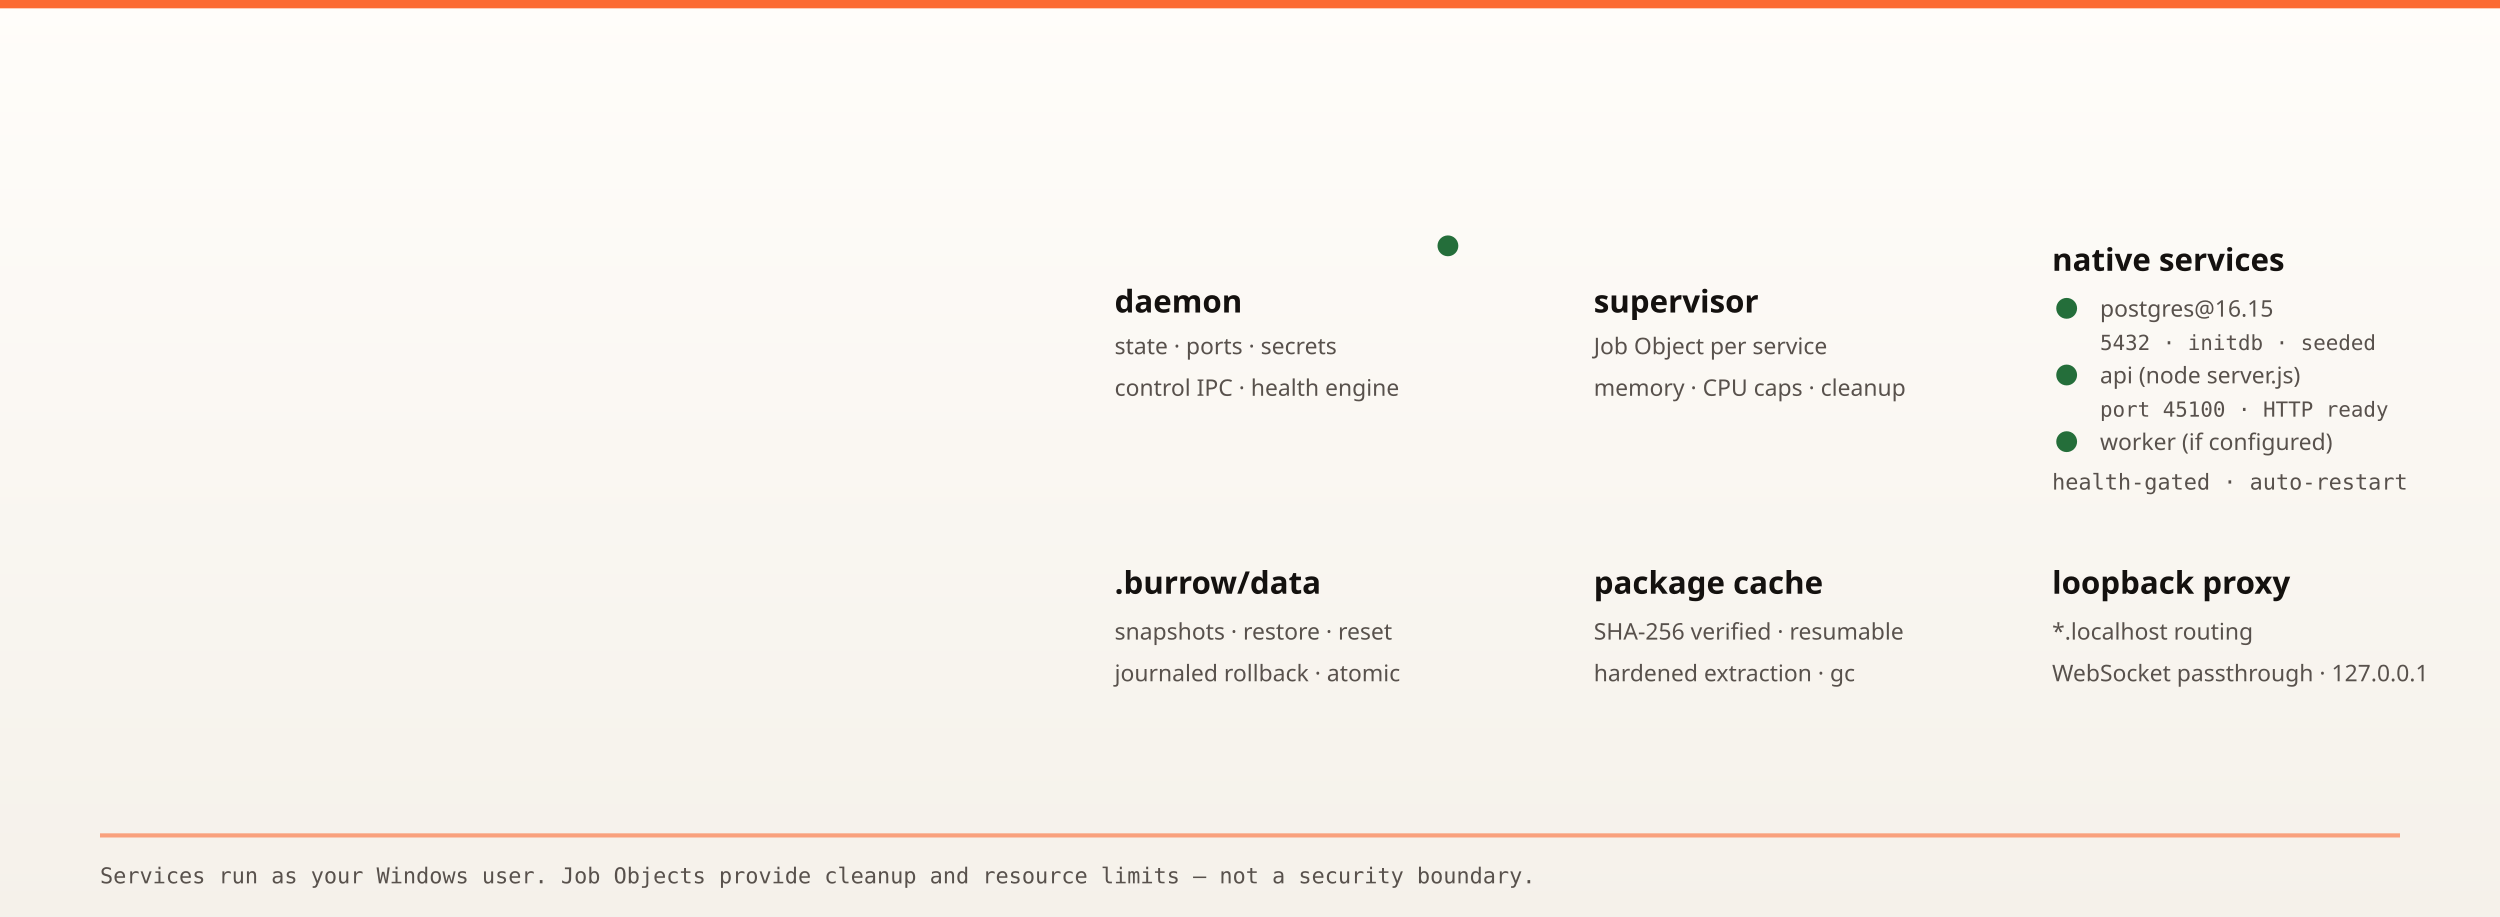
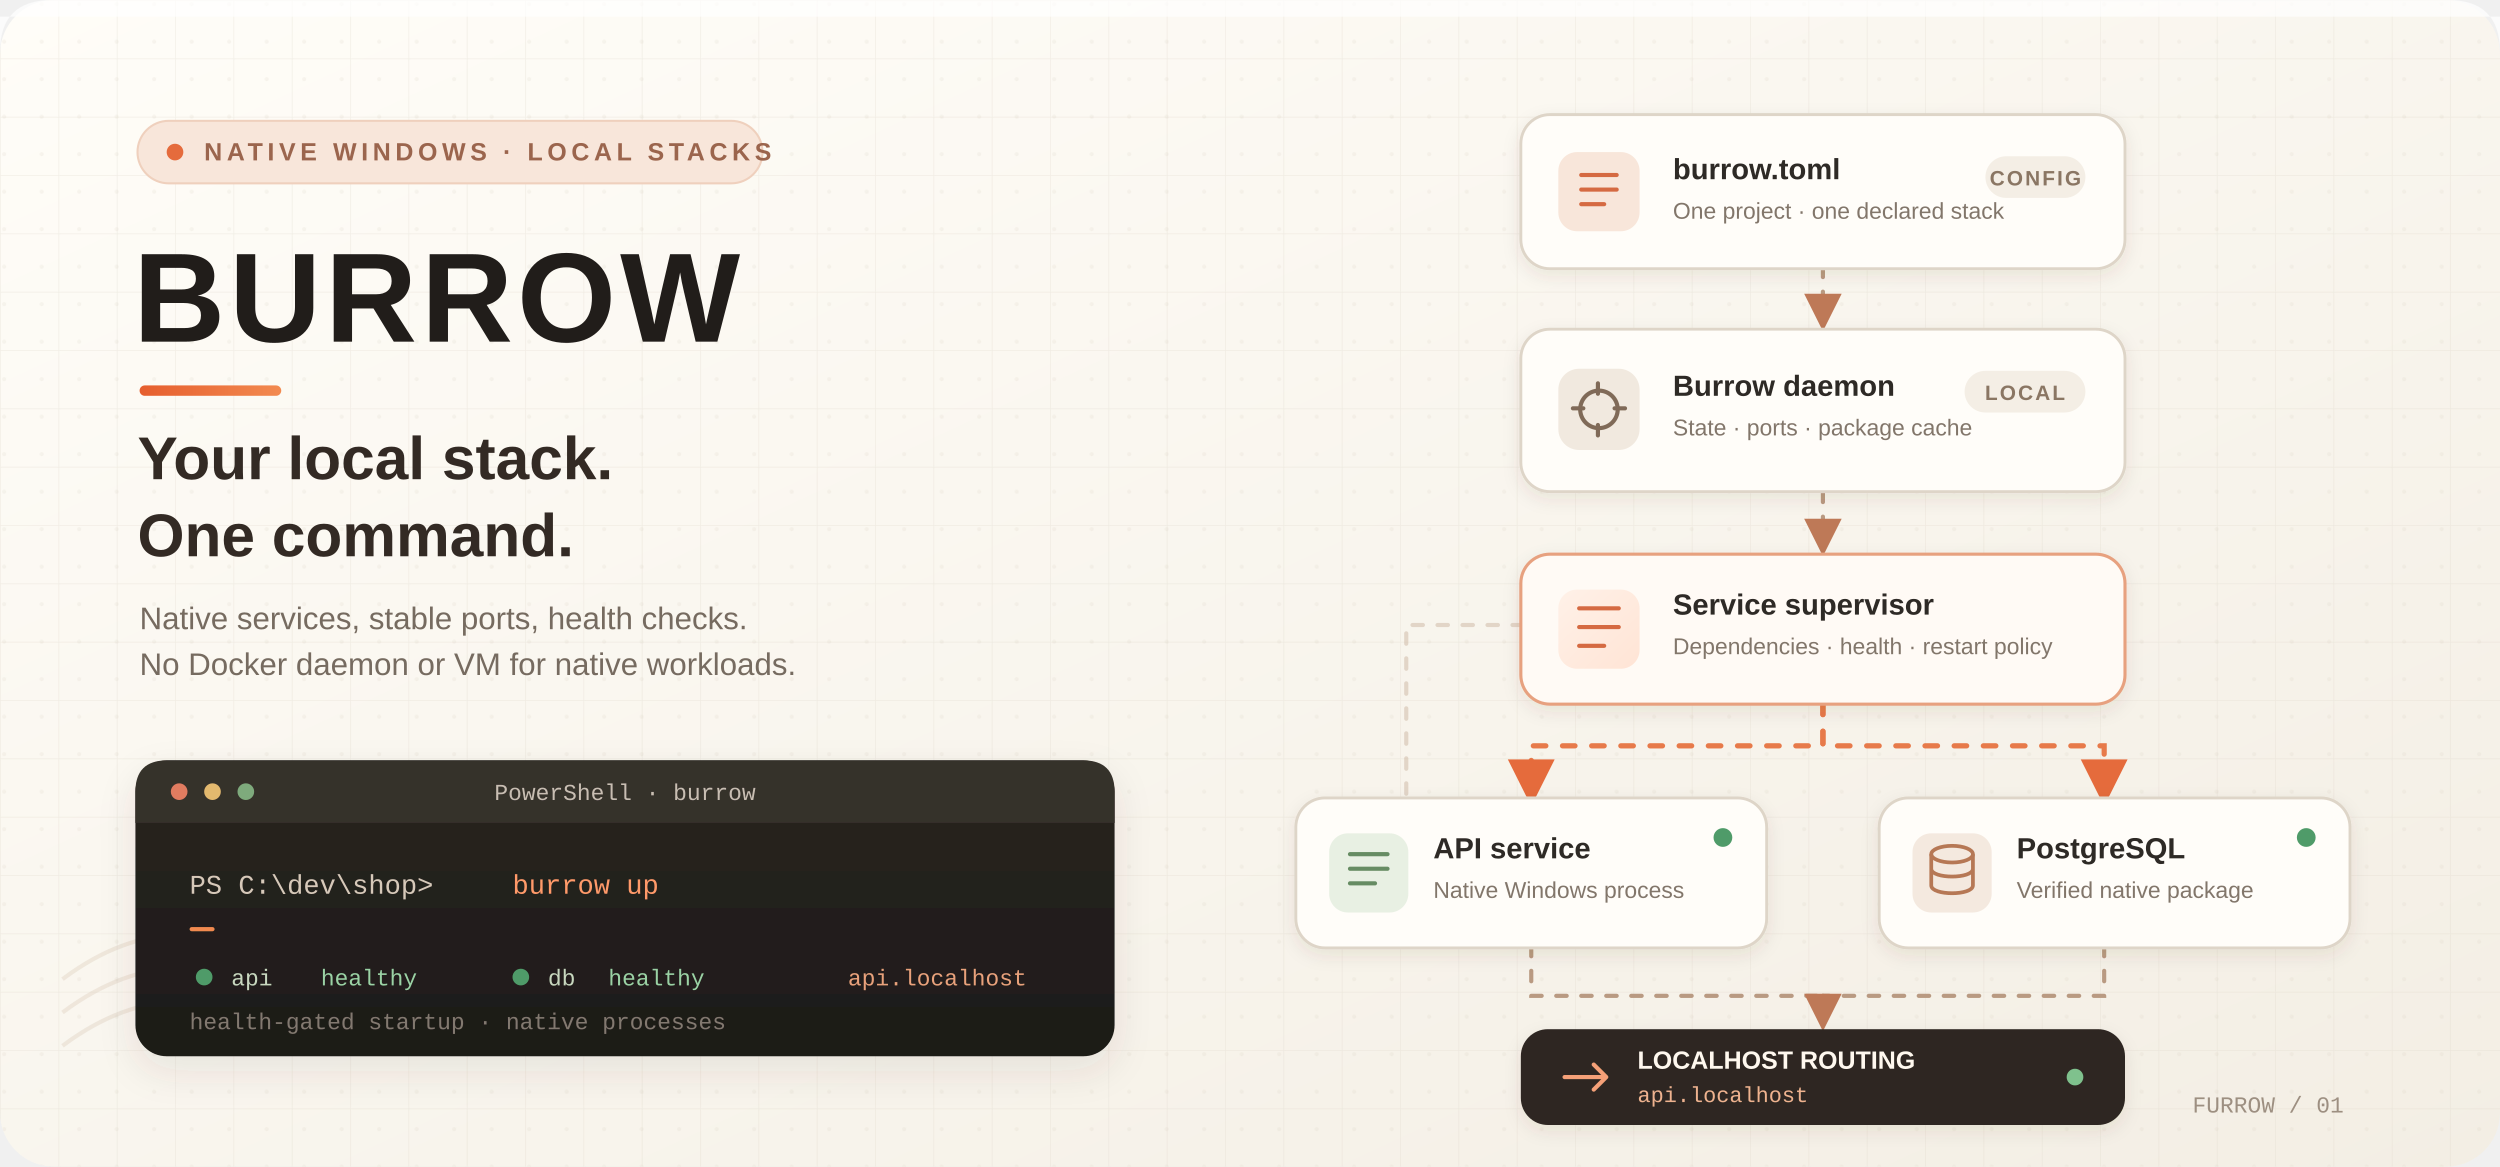
- <svg xmlns="http://www.w3.org/2000/svg" viewBox="0 0 1200 440" width="1200" height="440" role="img" aria-labelledby="hero-title hero-desc">
+ <svg xmlns="http://www.w3.org/2000/svg" viewBox="0 0 1200 560" width="1200" height="560" role="img" aria-labelledby="burrow-title burrow-desc">
  <defs>
-     <linearGradient id="paper" x1="0" y1="0" x2="0" y2="1">
-       <stop offset="0%" stop-color="#fffdfa" />
-       <stop offset="100%" stop-color="#f5f1ea" />
+     <linearGradient id="paper" x1="0" y1="0" x2="1" y2="1">
+       <stop offset="0" stop-color="#fffdf8" />
+       <stop offset="1" stop-color="#f3eee4" />
    </linearGradient>
-     <linearGradient id="panel-bg" x1="0" y1="0" x2="0" y2="1">
-       <stop offset="0%" stop-color="#fefdfa" />
-       <stop offset="100%" stop-color="#fffdfa" />
+     <linearGradient id="terminal" x1="0" y1="0" x2="0" y2="1">
+       <stop offset="0" stop-color="#292521" />
+       <stop offset="1" stop-color="#1d1a18" />
    </linearGradient>
-     <linearGradient id="panel-hot-bg" x1="0" y1="0" x2="0" y2="1">
-       <stop offset="0%" stop-color="#fffdfa" />
-       <stop offset="100%" stop-color="#fdf6f0" />
+     <linearGradient id="orange" x1="0" y1="0" x2="1" y2="0">
+       <stop offset="0" stop-color="#e65e2e" />
+       <stop offset="1" stop-color="#f28a50" />
    </linearGradient>
-     <linearGradient id="accent-bar" x1="0" y1="0" x2="1" y2="0">
-       <stop offset="0%" stop-color="#fc6b33" />
-       <stop offset="100%" stop-color="#fc6b33" />
+     <linearGradient id="soft-orange" x1="0" y1="0" x2="1" y2="1">
+       <stop offset="0" stop-color="#fff1e8" />
+       <stop offset="1" stop-color="#ffe4d5" />
    </linearGradient>
-     <linearGradient id="flow-gradient" x1="0" y1="0" x2="1" y2="0">
-       <stop offset="0%" stop-color="#fc6b33" />
-       <stop offset="100%" stop-color="#a67c5c" />
+     <linearGradient id="soft-green" x1="0" y1="0" x2="1" y2="1">
+       <stop offset="0" stop-color="#edf6e9" />
+       <stop offset="1" stop-color="#e3efdc" />
    </linearGradient>
-     <marker id="arrow-right" viewBox="0 0 10 10" refX="9" refY="5" markerWidth="6" markerHeight="6" orient="auto-start-reverse">
-       <path d="M 0 0 L 10 5 L 0 10 z" fill="#fc6b33" />
+     <pattern id="grid" width="28" height="28" patternUnits="userSpaceOnUse">
+       <path d="M28 0H0V28" fill="none" stroke="#d9d0c2" stroke-width="0.7" opacity="0.42" />
+     </pattern>
+     <pattern id="dots" width="18" height="18" patternUnits="userSpaceOnUse">
+       <circle cx="2" cy="2" r="1" fill="#d2c8b8" opacity="0.48" />
+     </pattern>
+     <filter id="shadow" x="-20%" y="-25%" width="140%" height="160%">
+       <feDropShadow dx="0" dy="7" stdDeviation="9" flood-color="#4e3829" flood-opacity="0.10" />
+     </filter>
+     <filter id="small-shadow" x="-20%" y="-25%" width="140%" height="160%">
+       <feDropShadow dx="0" dy="3" stdDeviation="4" flood-color="#4e3829" flood-opacity="0.09" />
+     </filter>
+     <marker id="arrow" markerWidth="9" markerHeight="9" refX="7" refY="4.5" orient="auto">
+       <path d="M0 0L9 4.5L0 9Z" fill="#be7957" />
    </marker>
-     <filter id="subtle-shadow" x="-20%" y="-20%" width="140%" height="140%">
-       <feDropShadow dx="0" dy="2" stdDeviation="4" flood-color="#14110f" flood-opacity="0.06" />
-     </filter>
-     <filter id="glow-accent" x="-50%" y="-50%" width="200%" height="200%">
-       <feGaussianBlur stdDeviation="3" result="blur" />
-       <feMerge>
-         <feMergeNode in="blur" />
-         <feMergeNode in="SourceGraphic" />
-       </feMerge>
-     </filter>
+     <marker id="arrow-orange" markerWidth="9" markerHeight="9" refX="7" refY="4.5" orient="auto">
+       <path d="M0 0L9 4.5L0 9Z" fill="#e56b3c" />
+     </marker>
    <style>
-       .panel { fill: url(#panel-bg); stroke: #dbd7ce; stroke-width: 1.5; filter: url(#subtle-shadow); }
-       .panel-hot { fill: url(#panel-hot-bg); stroke: #fc6b33; stroke-width: 1.5; filter: url(#subtle-shadow); }
-       .panel-muted { fill: #f5f1ea; stroke: #e9e4d9; stroke-width: 1; }
-       .wire { stroke: #a67c5c; stroke-width: 1.5; fill: none; stroke-dasharray: 6 4; }
-       .label { font-family: "Red Hat Text", system-ui, sans-serif; fill: #58514c; font-size: 12px; }
-       .name { font-family: "Red Hat Display", system-ui, sans-serif; fill: #14110f; font-size: 15px; font-weight: 600; }
-       .tiny { font-family: "Red Hat Text", system-ui, sans-serif; fill: #58514c; font-size: 11px; }
-       .note { font-family: "Red Hat Mono", monospace; fill: #58514c; font-size: 10.5px; }
-       .title-text { font-family: "Red Hat Display", system-ui, sans-serif; fill: #14110f; font-size: 22px; font-weight: 700; letter-spacing: -0.02em; }
-       .subtitle-text { font-family: "Red Hat Text", system-ui, sans-serif; fill: #58514c; font-size: 13.5px; line-height: 1.5; }
-       .accent-rule { fill: #fc6b33; }
-       .green-dot { fill: #246e3a; }
-       .contour { stroke: #a67c5c; stroke-width: 0.7; fill: none; opacity: 0.4; }
-       .cmd-text { font-family: "Red Hat Mono", monospace; fill: #14110f; font-size: 16px; }
-       .cmd-prompt { fill: #58514c; }
-       .cmd-accent { fill: #fc6b33; }
-       .cursor { animation: blink 1s step-end infinite; }
-       @keyframes blink {
-         0%, 50% { opacity: 1; }
-         51%, 100% { opacity: 0; }
-       }
+       .eyebrow { font: 700 12px 'Segoe UI', Arial, sans-serif; letter-spacing: 2.2px; fill: #9b654d; }
+       .brand { font: 800 61px 'Segoe UI', Arial, sans-serif; letter-spacing: 2px; fill: #211d1a; }
+       .tagline { font: 700 29px 'Segoe UI', Arial, sans-serif; fill: #332a24; }
+       .subline { font: 15px 'Segoe UI', Arial, sans-serif; fill: #766b60; }
+       .mono { font: 13px Consolas, 'Courier New', monospace; }
+       .mono-small { font: 11px Consolas, 'Courier New', monospace; }
+       .card-title { font: 700 14px 'Segoe UI', Arial, sans-serif; fill: #2d2925; }
+       .card-sub { font: 11px 'Segoe UI', Arial, sans-serif; fill: #82766b; }
+       .pill-text { font: 700 10px 'Segoe UI', Arial, sans-serif; letter-spacing: 1px; }
+       .wire { fill: none; stroke: #b99a82; stroke-width: 2; stroke-linecap: round; stroke-dasharray: 5 7; }
+       .wire-hot { fill: none; stroke: #e77a4a; stroke-width: 2.5; stroke-linecap: round; stroke-dasharray: 6 8; }
+       .node { fill: #fffdf9; stroke: #ded5c8; stroke-width: 1.4; }
+       .node-hot { fill: #fffaf5; stroke: #e7a17f; stroke-width: 1.5; }
+       .status { fill: #4f9b69; }
+       .muted { fill: #a89b8d; }
+       .flow { animation: dash 2.8s linear infinite; }
+       .pulse { transform-box: fill-box; transform-origin: center; animation: pulse 2.2s ease-in-out infinite; }
+       .reveal-a { animation: rise 0.7s ease-out both; }
+       .reveal-b { animation: rise 0.8s 0.12s ease-out both; }
+       .reveal-c { animation: rise 0.8s 0.24s ease-out both; }
+       .reveal-d { animation: rise 0.8s 0.36s ease-out both; }
+       @keyframes dash { to { stroke-dashoffset: -28; } }
+       @keyframes pulse { 0%,100% { opacity: .65; transform: scale(.92); } 50% { opacity: 1; transform: scale(1.12); } }
+       @keyframes rise { from { opacity: 0; transform: translateY(9px); } to { opacity: 1; transform: translateY(0); } }
      @media (prefers-reduced-motion: reduce) {
-         .cursor { animation: none; opacity: 1; }
-       }
-       .pulse {
-         animation: pulse 2.5s ease-in-out infinite;
-       }
-       @keyframes pulse {
-         0%, 100% { opacity: 0.35; transform: scale(1); }
-         50% { opacity: 1; transform: scale(1.1); }
-       }
-       @media (prefers-reduced-motion: reduce) {
-         .pulse { animation: none; opacity: 1; transform: scale(1); }
-       }
-       .reveal {
-         opacity: 0;
-         animation: reveal 0.7s ease-out forwards;
-       }
-       @keyframes reveal {
-         from { opacity: 0; transform: translateY(10px); }
-         to { opacity: 1; transform: translateY(0); }
-       }
-       @media (prefers-reduced-motion: reduce) {
-         .reveal { animation: none; opacity: 1; }
-       }
-       .fan-in {
-         opacity: 0;
-         animation: fanIn 0.9s cubic-bezier(0.16, 1, 0.3, 1) forwards;
-       }
-       @keyframes fanIn {
-         from { opacity: 0; transform: translateX(-30px) scale(0.92); }
-         to { opacity: 1; transform: translateX(0) scale(1); }
-       }
-       @media (prefers-reduced-motion: reduce) {
-         .fan-in { animation: none; opacity: 1; }
-       }
-       .fan-in-delay-1 { animation-delay: 0.35s; }
-       .fan-in-delay-2 { animation-delay: 0.55s; }
-       .fan-in-delay-3 { animation-delay: 0.75s; }
-       .fan-in-delay-4 { animation-delay: 0.95s; }
-       .fan-in-delay-5 { animation-delay: 1.15s; }
-       .flow-line {
-         stroke-dasharray: 1000;
-         stroke-dashoffset: 1000;
-         animation: draw 1.6s cubic-bezier(0.25, 0.46, 0.45, 0.94) forwards;
-       }
-       @keyframes draw {
-         to { stroke-dashoffset: 0; }
-       }
-       @media (prefers-reduced-motion: reduce) {
-         .flow-line { animation: none; stroke-dashoffset: 0; }
-       }
-       .typed-line {
-         opacity: 0;
-         animation: typeIn 0.4s ease-out forwards;
-       }
-       @keyframes typeIn {
-         from { opacity: 0; transform: translateX(-8px); }
-         to { opacity: 1; transform: translateX(0); }
-       }
-       @media (prefers-reduced-motion: reduce) {
-         .typed-line { animation: none; opacity: 1; }
-       }
-       .service-dot {
-         animation: servicePulse 2s ease-in-out infinite;
-       }
-       @keyframes servicePulse {
-         0%, 100% { opacity: 0.5; r: 4; }
-         50% { opacity: 1; r: 5; }
-       }
-       @media (prefers-reduced-motion: reduce) {
-         .service-dot { animation: none; opacity: 1; r: 4; }
+         .flow, .pulse, .reveal-a, .reveal-b, .reveal-c, .reveal-d { animation: none !important; }
      }
    </style>
  </defs>
-   <rect x="0" y="0" width="1200" height="440" fill="url(#paper)" />
-   <rect x="0" y="0" width="1200" height="4" class="accent-rule" />
-   <text x="48" y="52" class="title-text reveal" style="animation-delay: 0.05s;">One command. Native stack. Stable ports.</text>
-   <text x="48" y="80" class="subtitle-text reveal" style="animation-delay: 0.15s;">burrow up fans out into supervised services with health-gated startup, a loopback proxy, and snapshots.</text>
-   <g class="panel-hot reveal" style="animation-delay: 0.25s;">
-     <rect x="48" y="112" width="340" height="200" rx="10" />
-     <rect x="48" y="112" width="340" height="36" rx="10" fill="#f5f1ea" />
-     <rect x="64" y="124" width="10" height="10" rx="50%" fill="#fc6b33" opacity="0.9" />
-     <rect x="82" y="124" width="10" height="10" rx="50%" fill="#a67c5c" opacity="0.9" />
-     <rect x="100" y="124" width="10" height="10" rx="50%" fill="#246e3a" opacity="0.9" />
-     <text x="240" y="134" class="note" style="font-size: 11px; fill: #58514c;">burrow — project: node-postgres</text>
+   <rect width="1200" height="560" rx="26" fill="url(#paper)" />
+   <rect width="1200" height="560" rx="26" fill="url(#grid)" opacity=".72" />
+   <rect x="0" y="0" width="1200" height="560" rx="26" fill="url(#dots)" opacity=".32" />
+   <path d="M0 25Q0 0 25 0H1175Q1200 0 1200 25V8H0Z" fill="#fff" opacity=".7" />
+   <g opacity=".34" fill="none" stroke="#d8c8b7" stroke-width="2">
+     <path d="M30 470C110 410 160 500 240 440S370 400 430 455" />
+     <path d="M30 486C110 426 160 516 240 456S370 416 430 471" />
+     <path d="M30 502C110 442 160 532 240 472S370 432 430 487" />
  </g>
-   <g class="reveal" style="animation-delay: 0.4s;">
-     <text x="68" y="168" class="cmd-text">
-       <tspan class="cmd-prompt">λ </tspan>
-       <tspan class="cmd-accent">burrow up</tspan>
-       <tspan class="cursor">█</tspan>
-     </text>
+   <g class="reveal-a">
+     <rect x="66" y="58" width="300" height="30" rx="15" fill="#f8e6da" stroke="#efd0bd" />
+     <circle cx="84" cy="73" r="4" fill="#e56b3c" />
+     <text x="98" y="77" class="eyebrow">NATIVE WINDOWS · LOCAL STACKS</text>
+     <text x="64" y="164" class="brand">BURROW</text>
+     <rect x="67" y="185" width="68" height="5" rx="2.5" fill="url(#orange)" />
+     <text x="66" y="230" class="tagline">Your local stack.</text>
+     <text x="66" y="267" class="tagline">One command.</text>
+     <text x="67" y="302" class="subline">Native services, stable ports, health checks.</text>
+     <text x="67" y="324" class="subline">No Docker daemon or VM for native workloads.</text>
  </g>
-   <text x="68" y="196" class="note typed-line" style="animation-delay: 0.7s;">Loading burrow.toml…</text>
-   <text x="68" y="218" class="note typed-line" style="animation-delay: 1.0s;">Validating configuration graph…</text>
-   <text x="68" y="240" class="note typed-line" style="animation-delay: 1.3s;">Warming package cache (postgres@16.15)…</text>
-   <text x="68" y="262" class="note typed-line" style="animation-delay: 1.6s;">Starting daemon on 127.0.0.1:49152…</text>
-   <text x="68" y="284" class="note typed-line" style="animation-delay: 1.9s; fill: #246e3a;">✓ All services healthy — stack ready</text>
-   <g class="flow-line reveal" style="animation-delay: 2.1s;">
-     <path d="M 388 168 C 440 140, 500 110, 535 110" stroke="url(#flow-gradient)" stroke-width="2.5" fill="none" marker-end="url(#arrow-right)" />
+   <g class="reveal-b" filter="url(#shadow)">
+     <rect x="65" y="365" width="470" height="142" rx="15" fill="url(#terminal)" />
+     <path d="M65 380Q65 365 80 365H520Q535 365 535 380V395H65Z" fill="#35302b" />
+     <circle cx="86" cy="380" r="4" fill="#e17b61" />
+     <circle cx="102" cy="380" r="4" fill="#e3b96e" />
+     <circle cx="118" cy="380" r="4" fill="#7eaa7b" />
+     <text x="300" y="384" text-anchor="middle" class="mono-small" fill="#c8beb2">PowerShell · burrow</text>
+     <text x="91" y="429" class="mono" fill="#d6c9b9">PS C:\dev\shop&gt;</text>
+     <text x="246" y="429" class="mono" fill="#ff9a69">burrow up</text>
+     <rect x="91" y="445" width="12" height="2" rx="1" fill="#f28a50">
+       <animate attributeName="opacity" values="1;0;1" dur="1.1s" repeatCount="indefinite" />
+     </rect>
+     <circle cx="98" cy="469" r="4" class="status pulse" />
+     <text x="111" y="473" class="mono-small" fill="#c8d7bf">api</text>
+     <text x="154" y="473" class="mono-small" fill="#9bd2a5">healthy</text>
+     <circle cx="250" cy="469" r="4" class="status pulse" style="animation-delay:.35s" />
+     <text x="263" y="473" class="mono-small" fill="#c8d7bf">db</text>
+     <text x="292" y="473" class="mono-small" fill="#9bd2a5">healthy</text>
+     <text x="407" y="473" class="mono-small" fill="#e9a17b">api.localhost</text>
+     <text x="91" y="494" class="mono-small" fill="#82796f">health-gated startup · native processes</text>
  </g>
-   <g class="flow-line reveal" style="animation-delay: 2.25s;">
-     <path d="M 388 196 C 440 196, 500 196, 535 210" stroke="url(#flow-gradient)" stroke-width="2.5" fill="none" marker-end="url(#arrow-right)" />
+   <g>
+     <path class="wire flow" d="M875 128V155" marker-end="url(#arrow)" />
+     <path class="wire flow" d="M875 236V263" marker-end="url(#arrow)" />
+     <path class="wire-hot flow" d="M875 337V358H735V382" marker-end="url(#arrow-orange)" />
+     <path class="wire-hot flow" d="M875 337V358H1010V382" marker-end="url(#arrow-orange)" />
+     <path class="wire flow" d="M735 454V478H875" />
+     <path class="wire flow" d="M1010 454V478H875" />
+     <path class="wire flow" d="M875 478V491" marker-end="url(#arrow)" />
+     <path class="wire" d="M735 417H675V300H780" opacity=".35" />
  </g>
-   <g class="flow-line reveal" style="animation-delay: 2.4s;">
-     <path d="M 388 224 C 440 260, 500 290, 535 310" stroke="url(#flow-gradient)" stroke-width="2.5" fill="none" marker-end="url(#arrow-right)" />
+   <g class="reveal-b" filter="url(#small-shadow)">
+     <rect x="730" y="55" width="290" height="74" rx="14" class="node" />
+     <rect x="748" y="73" width="39" height="38" rx="9" fill="#f8e6da" />
+     <path d="M759 84h17M759 91h17M759 98h11" fill="none" stroke="#d56b43" stroke-width="2" stroke-linecap="round" />
+     <text x="803" y="86" class="card-title">burrow.toml</text>
+     <text x="803" y="105" class="card-sub">One project · one declared stack</text>
+     <rect x="953" y="75" width="48" height="20" rx="10" fill="#f4eee5" />
+     <text x="977" y="89" text-anchor="middle" class="pill-text" fill="#8a7664">CONFIG</text>
  </g>
-   <g class="flow-line reveal" style="animation-delay: 2.55s;">
-     <path d="M 388 252 C 440 280, 500 320, 535 360" stroke="url(#flow-gradient)" stroke-width="2.5" fill="none" marker-end="url(#arrow-right)" />
+   <g class="reveal-c" filter="url(#small-shadow)">
+     <rect x="730" y="158" width="290" height="78" rx="14" class="node" />
+     <rect x="748" y="177" width="39" height="39" rx="10" fill="#f1e9df" />
+     <circle cx="767.5" cy="196.5" r="9" fill="none" stroke="#806b58" stroke-width="2" />
+     <path d="M767 184v5M767 204v5M755 196h5M775 196h5" stroke="#806b58" stroke-width="2" stroke-linecap="round" />
+     <text x="803" y="190" class="card-title">Burrow daemon</text>
+     <text x="803" y="209" class="card-sub">State · ports · package cache</text>
+     <rect x="943" y="178" width="58" height="20" rx="10" fill="#f4eee5" />
+     <text x="972" y="192" text-anchor="middle" class="pill-text" fill="#8a7664">LOCAL</text>
  </g>
-   <g class="reveal" style="animation-delay: 2.0s;">
-     <circle cx="388" cy="168" r="3" fill="#fc6b33" opacity="0.8">
-       <animate attributeName="r" values="3;6;3" dur="1.5s" repeatCount="indefinite" begin="2.1s" />
-       <animate attributeName="opacity" values="0.8;0;0.8" dur="1.5s" repeatCount="indefinite" begin="2.1s" />
-     </circle>
-     <circle cx="388" cy="196" r="3" fill="#fc6b33" opacity="0.6">
-       <animate attributeName="r" values="3;6;3" dur="1.5s" repeatCount="indefinite" begin="2.25s" />
-       <animate attributeName="opacity" values="0.6;0;0.6" dur="1.5s" repeatCount="indefinite" begin="2.25s" />
-     </circle>
-     <circle cx="388" cy="224" r="3" fill="#fc6b33" opacity="0.6">
-       <animate attributeName="r" values="3;6;3" dur="1.5s" repeatCount="indefinite" begin="2.4s" />
-       <animate attributeName="opacity" values="0.6;0;0.6" dur="1.5s" repeatCount="indefinite" begin="2.4s" />
-     </circle>
-     <circle cx="388" cy="252" r="3" fill="#fc6b33" opacity="0.6">
-       <animate attributeName="r" values="3;6;3" dur="1.5s" repeatCount="indefinite" begin="2.55s" />
-       <animate attributeName="opacity" values="0.6;0;0.6" dur="1.5s" repeatCount="indefinite" begin="2.55s" />
-     </circle>
+   <g class="reveal-c" filter="url(#small-shadow)">
+     <rect x="730" y="266" width="290" height="72" rx="14" class="node-hot" />
+     <rect x="748" y="283" width="39" height="38" rx="9" fill="url(#soft-orange)" />
+     <path d="M758 292h19M758 301h19M758 310h12" stroke="#d56b43" stroke-width="2" stroke-linecap="round" />
+     <text x="803" y="295" class="card-title">Service supervisor</text>
+     <text x="803" y="314" class="card-sub">Dependencies · health · restart policy</text>
  </g>
-   <g class="panel-hot fan-in fan-in-delay-1" style="animation-delay: 1.1s;">
-     <rect x="520" y="100" width="210" height="110" rx="10" />
-     <rect x="520" y="100" width="210" height="32" rx="10" fill="#fdf6f0" />
-     <text x="535" y="120" class="note" style="font-size: 11px; fill: #fc6b33;">● CORE PROCESS</text>
+   <g class="reveal-d" filter="url(#small-shadow)">
+     <rect x="622" y="383" width="226" height="72" rx="14" class="node" />
+     <rect x="638" y="400" width="38" height="38" rx="9" fill="#e8f0e3" />
+     <path d="M648 410h18M648 417h18M648 424h12" stroke="#668c63" stroke-width="2" stroke-linecap="round" />
+     <text x="688" y="412" class="card-title">API service</text>
+     <text x="688" y="431" class="card-sub">Native Windows process</text>
+     <circle cx="827" cy="402" r="4.5" class="status pulse" />
  </g>
-   <text x="535" y="150" class="name">daemon</text>
-   <text x="535" y="170" class="tiny">state · ports · secrets</text>
-   <text x="535" y="190" class="tiny">control IPC · health engine</text>
-   <circle cx="695" cy="118" r="5" class="green-dot service-dot" style="animation-delay: 1.2s;" />
-   <g class="panel-hot fan-in fan-in-delay-2" style="animation-delay: 1.2s;">
-     <rect x="750" y="100" width="200" height="110" rx="10" />
-     <rect x="750" y="100" width="200" height="32" rx="10" fill="#fdf6f0" />
-     <text x="765" y="120" class="note" style="font-size: 11px; fill: #fc6b33;">● SUPERVISOR</text>
+   <g class="reveal-d" filter="url(#small-shadow)">
+     <rect x="902" y="383" width="226" height="72" rx="14" class="node" />
+     <rect x="918" y="400" width="38" height="38" rx="9" fill="#f4e9df" />
+     <ellipse cx="937" cy="410" rx="10" ry="4" fill="none" stroke="#b67855" stroke-width="1.8" />
+     <path d="M927 410v15c0 5 20 5 20 0v-15M927 417c0 5 20 5 20 0" fill="none" stroke="#b67855" stroke-width="1.8" />
+     <text x="968" y="412" class="card-title">PostgreSQL</text>
+     <text x="968" y="431" class="card-sub">Verified native package</text>
+     <circle cx="1107" cy="402" r="4.5" class="status pulse" style="animation-delay:.35s" />
  </g>
-   <text x="765" y="150" class="name">supervisor</text>
-   <text x="765" y="170" class="tiny">Job Object per service</text>
-   <text x="765" y="190" class="tiny">memory · CPU caps · cleanup</text>
-   <g class="panel-hot fan-in fan-in-delay-3" style="animation-delay: 1.3s;">
-     <rect x="970" y="80" width="210" height="160" rx="10" />
-     <rect x="970" y="80" width="210" height="32" rx="10" fill="#fdf6f0" />
-     <text x="985" y="100" class="note" style="font-size: 11px; fill: #fc6b33;">● NATIVE SERVICES</text>
+   <g class="reveal-d" filter="url(#small-shadow)">
+     <rect x="730" y="494" width="290" height="46" rx="13" fill="#2d2823" />
+     <path d="M751 517h19M765 511l6 6-6 6" stroke="#f5a078" stroke-width="2" fill="none" stroke-linecap="round" stroke-linejoin="round" />
+     <text x="786" y="513" font-family="'Segoe UI',Arial,sans-serif" font-size="12" font-weight="700" fill="#fff8ef">LOCALHOST ROUTING</text>
+     <text x="786" y="529" font-family="Consolas,'Courier New',monospace" font-size="10.5" fill="#efb28f">api.localhost</text>
+     <circle cx="996" cy="517" r="4" fill="#7fc18d" class="pulse" />
  </g>
-   <text x="985" y="130" class="name">native services</text>
-   <circle cx="992" cy="148" r="5" class="green-dot service-dot" style="animation-delay: 1.5s;" />
-   <text x="1008" y="152" class="tiny">postgres@16.15</text>
-   <text x="1008" y="168" class="note" style="font-size: 10px; fill: #58514c;">5432 · initdb · seeded</text>
-   <circle cx="992" cy="180" r="5" class="green-dot service-dot" style="animation-delay: 1.6s;" />
-   <text x="1008" y="184" class="tiny">api (node server.js)</text>
-   <text x="1008" y="200" class="note" style="font-size: 10px; fill: #58514c;">port 45100 · HTTP ready</text>
-   <circle cx="992" cy="212" r="5" class="green-dot service-dot" style="animation-delay: 1.7s;" />
-   <text x="1008" y="216" class="tiny">worker (if configured)</text>
-   <text x="985" y="235" class="note">health-gated · auto-restart</text>
-   <g class="panel fan-in fan-in-delay-4" style="animation-delay: 1.4s;">
-     <rect x="970" y="260" width="210" height="80" rx="10" />
-   </g>
-   <text x="985" y="285" class="name">loopback proxy</text>
-   <text x="985" y="307" class="tiny">*.localhost routing</text>
-   <text x="985" y="327" class="tiny">WebSocket passthrough · 127.0.0.1</text>
-   <g class="panel fan-in fan-in-delay-4" style="animation-delay: 1.5s;">
-     <rect x="750" y="260" width="200" height="80" rx="10" />
-   </g>
-   <text x="765" y="285" class="name">package cache</text>
-   <text x="765" y="307" class="tiny">SHA-256 verified · resumable</text>
-   <text x="765" y="327" class="tiny">hardened extraction · gc</text>
-   <g class="panel fan-in fan-in-delay-5" style="animation-delay: 1.6s;">
-     <rect x="520" y="260" width="210" height="80" rx="10" />
-   </g>
-   <text x="535" y="285" class="name">.burrow/data</text>
-   <text x="535" y="307" class="tiny">snapshots · restore · reset</text>
-   <text x="535" y="327" class="tiny">journaled rollback · atomic</text>
-   <g class="contour reveal" style="animation-delay: 1.8s;">
-     <path d="M 30 112 Q 600 90, 1170 112" />
-     <path d="M 30 212 Q 600 190, 1170 212" stroke-dasharray="4 6" />
-     <path d="M 30 312 Q 600 290, 1170 312" />
-     <path d="M 30 392 Q 600 370, 1170 392" stroke-dasharray="4 6" />
-   </g>
-   <rect x="48" y="400" width="1104" height="2" fill="url(#accent-bar)" opacity="0.6" />
-   <text x="48" y="424" class="note">Services run as your Windows user. Job Objects provide cleanup and resource limits — not a security boundary.</text>
+   <text x="1125" y="534" text-anchor="end" class="mono-small" fill="#9d8f81">FURROW / 01</text>
</svg>
